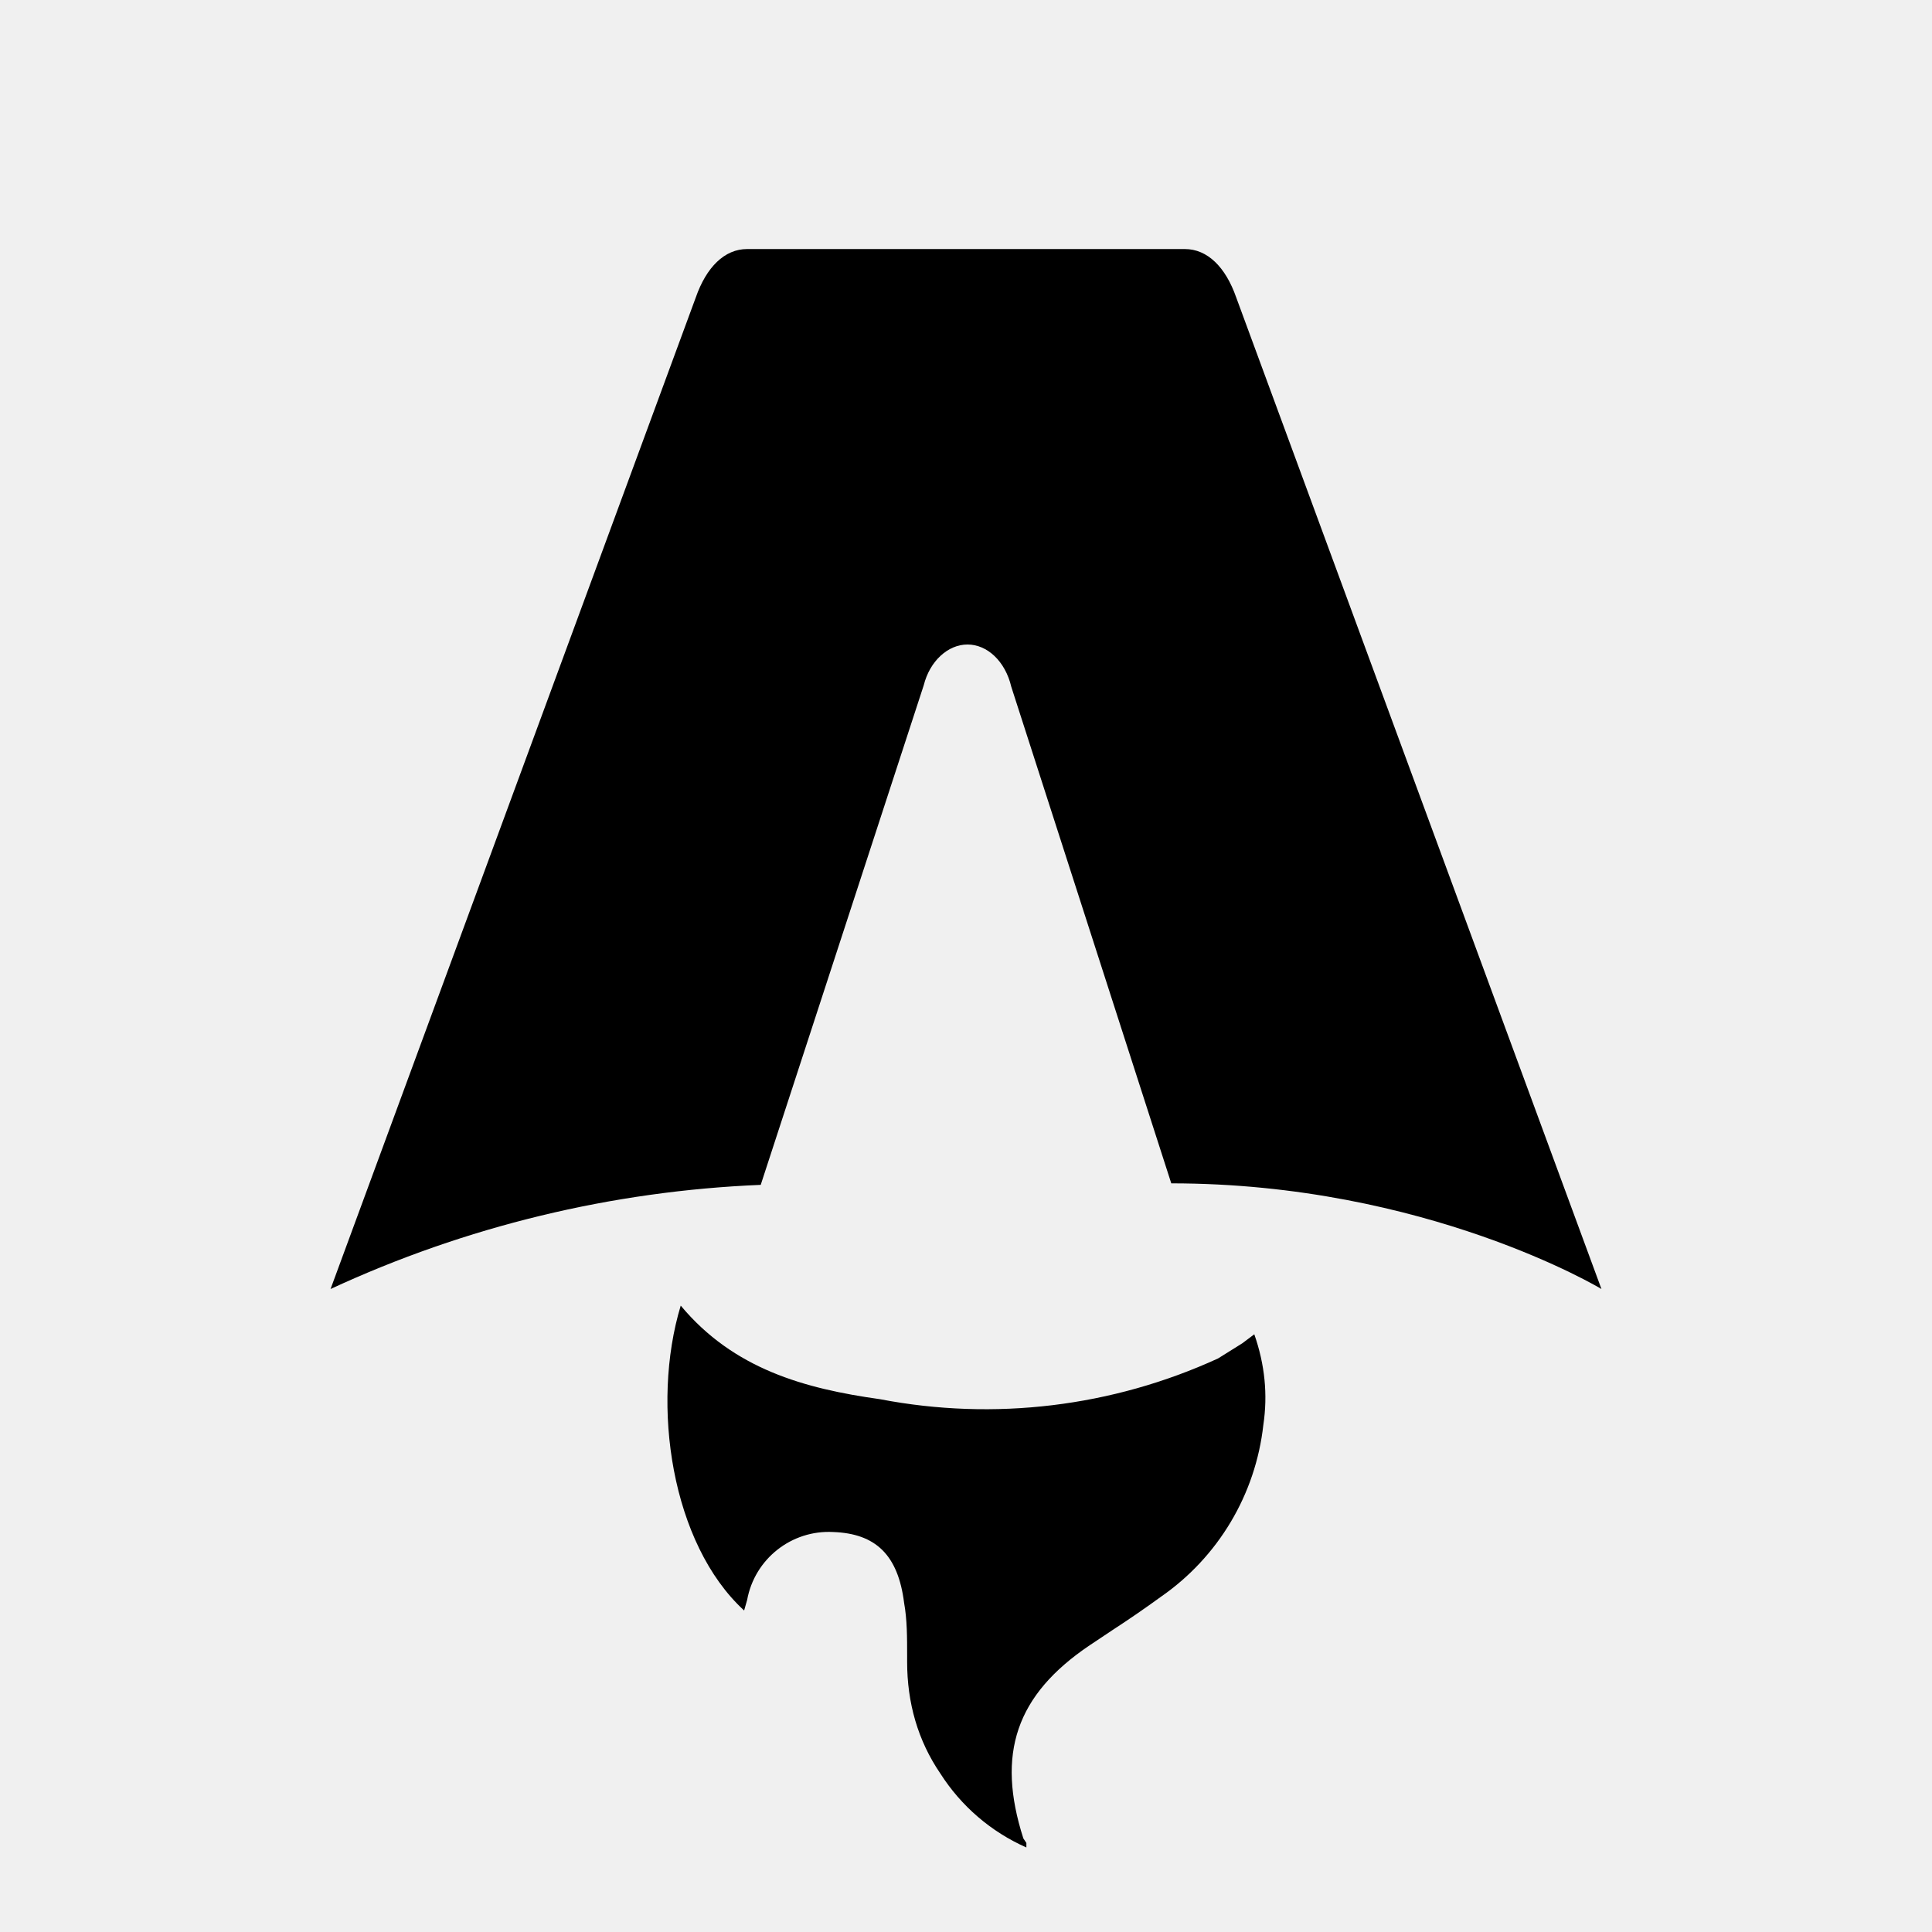
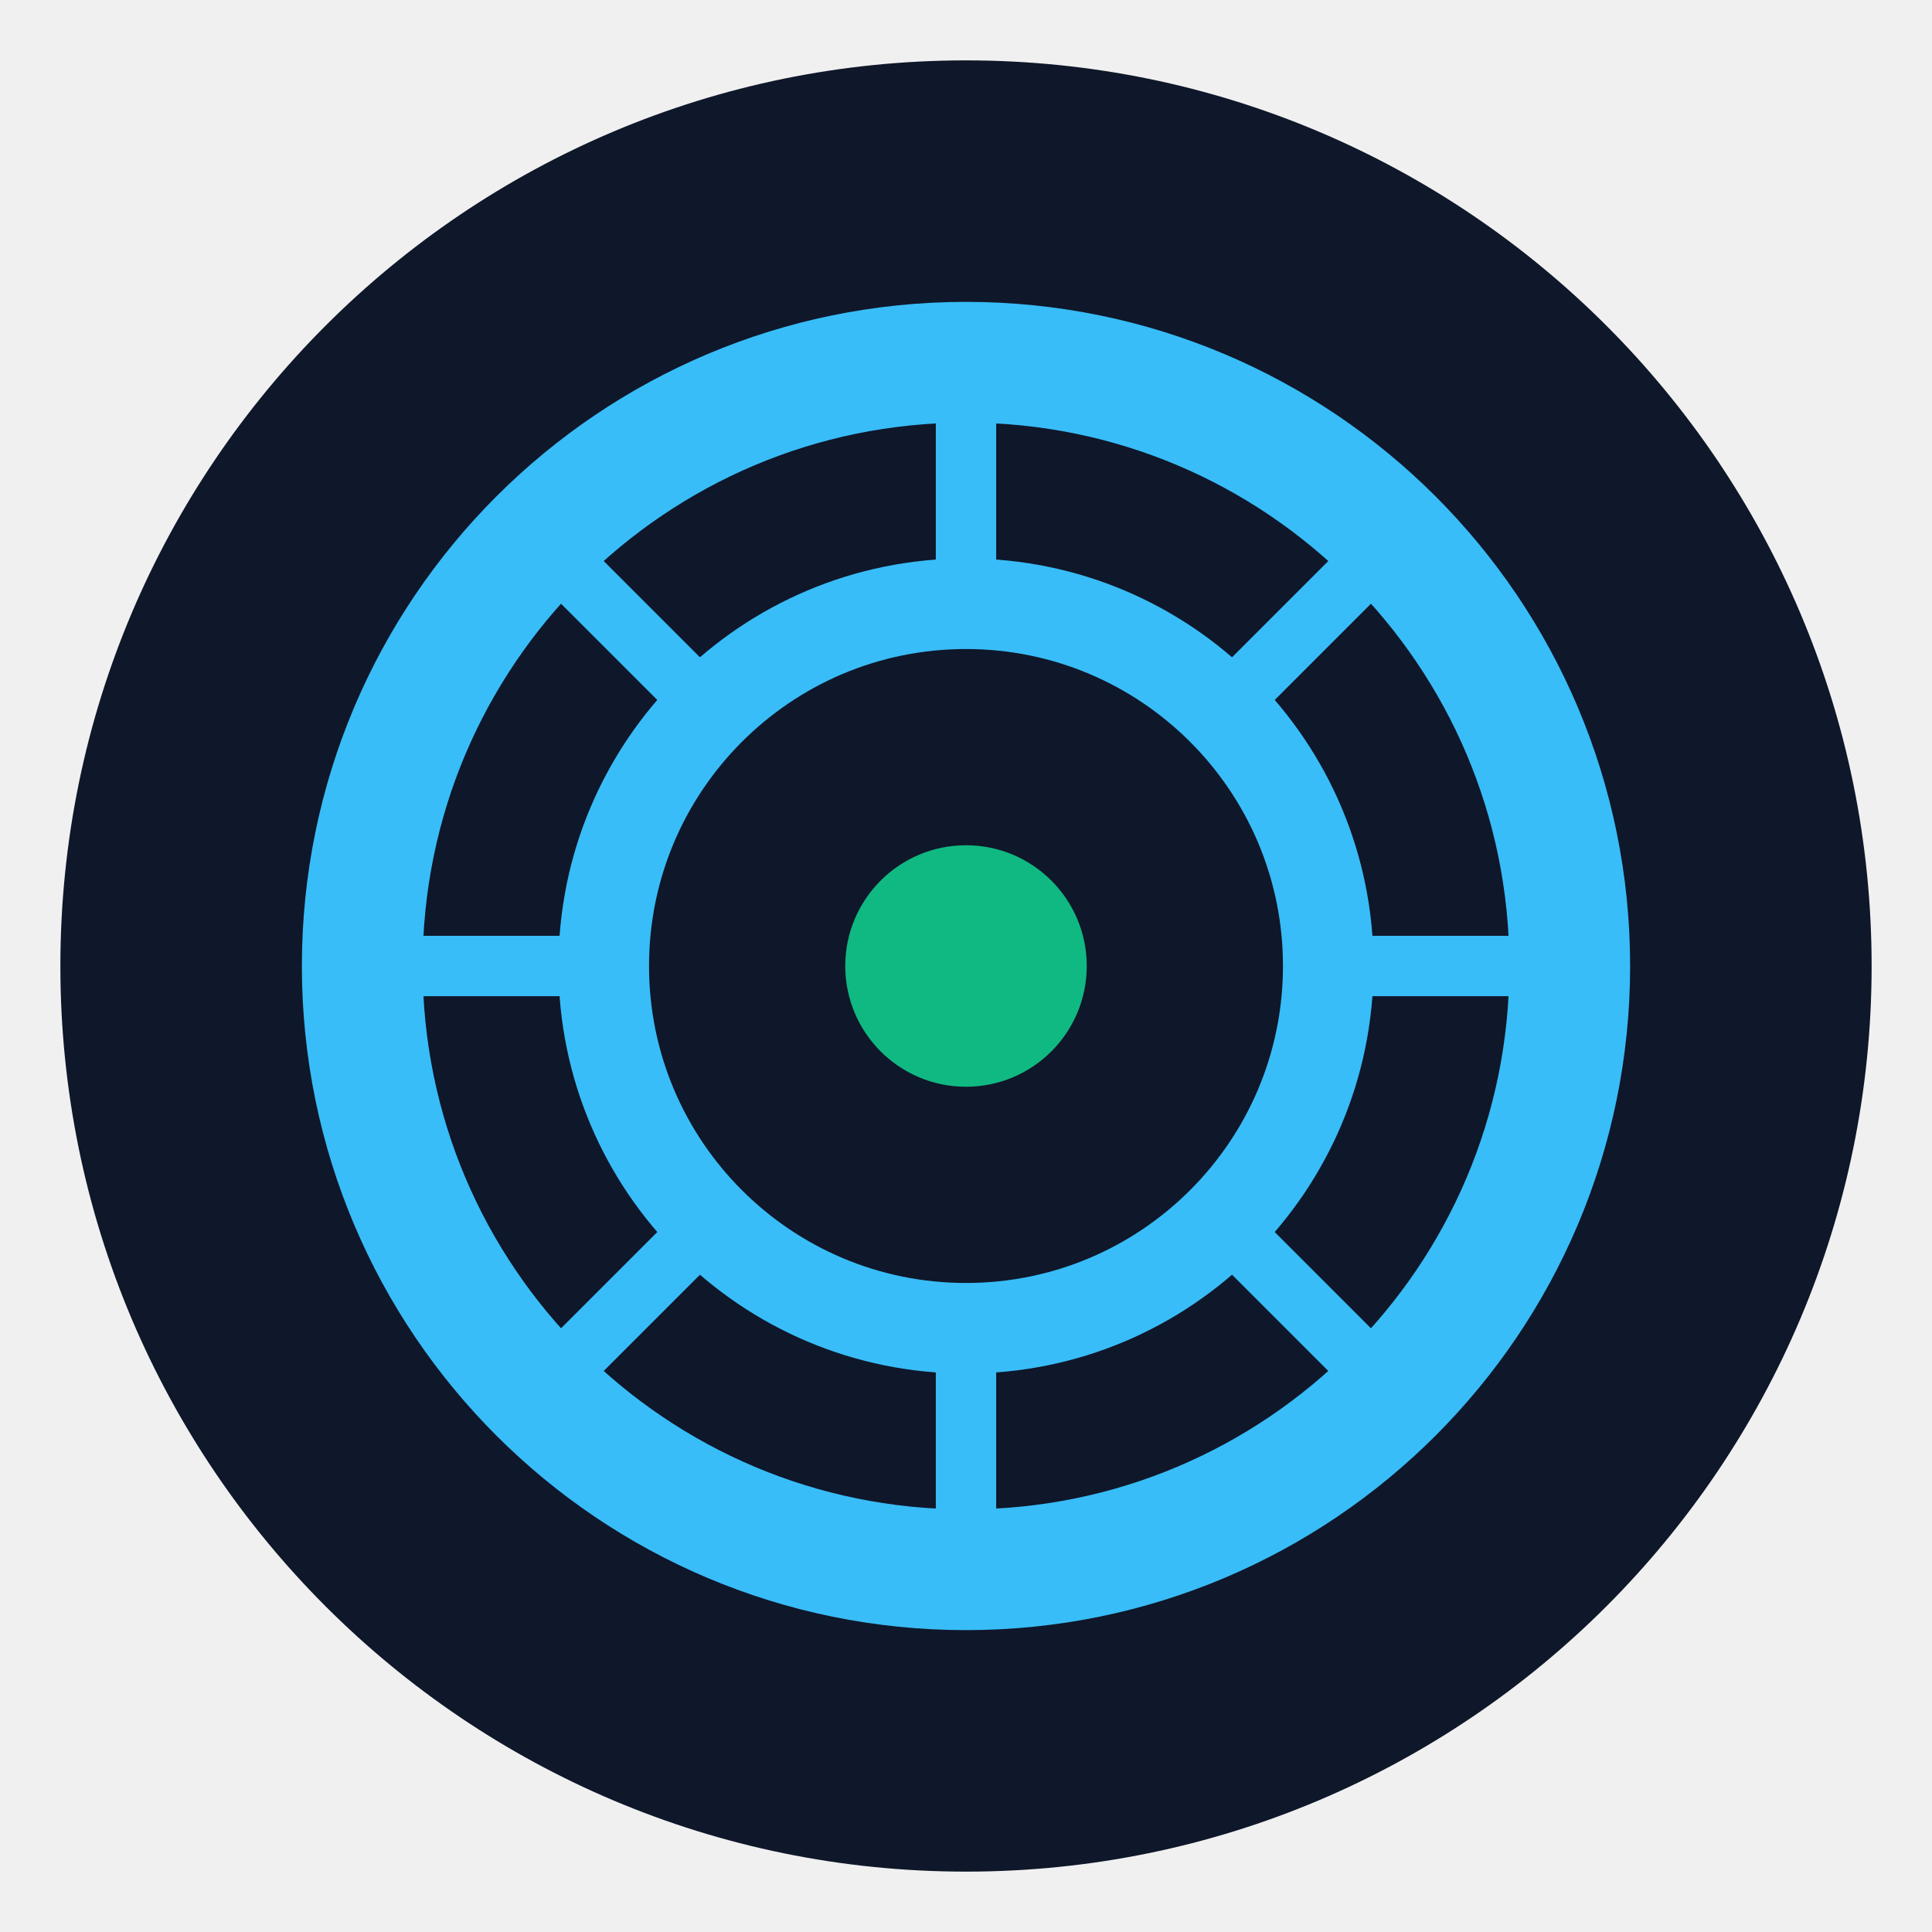
- <svg xmlns="http://www.w3.org/2000/svg" fill="none" viewBox="0 0 128 128">
-   <path d="M50.4 78.5a75.1 75.1 0 0 0-28.5 6.9l24.2-65.7c.7-2 1.9-3.2 3.4-3.2h29c1.5 0 2.7 1.2 3.4 3.2l24.2 65.7s-11.6-7-28.5-7L67 45.5c-.4-1.7-1.6-2.8-2.9-2.8-1.3 0-2.5 1.1-2.9 2.7L50.4 78.5Zm-1.1 28.2Zm-4.2-20.2c-2 6.6-.6 15.8 4.2 20.2a17.5 17.5 0 0 1 .2-.7 5.5 5.5 0 0 1 5.7-4.5c2.8.1 4.3 1.5 4.7 4.7.2 1.1.2 2.3.2 3.5v.4c0 2.7.7 5.2 2.2 7.4a13 13 0 0 0 5.7 4.9v-.3l-.2-.3c-1.8-5.6-.5-9.5 4.4-12.8l1.5-1a73 73 0 0 0 3.2-2.2 16 16 0 0 0 6.8-11.4c.3-2 .1-4-.6-6l-.8.6-1.6 1a37 37 0 0 1-22.4 2.7c-5-.7-9.7-2-13.2-6.2Z" />
-   <style>
-         path { fill: #000; }
-         @media (prefers-color-scheme: dark) {
-             path { fill: #FFF; }
-         }
-     </style>
+ <svg xmlns="http://www.w3.org/2000/svg" viewBox="0 0 32 32" fill="none">
+   <circle cx="16" cy="16" r="15" fill="#0f172a" />
+   <circle cx="16" cy="16" r="10" stroke="#38bdf8" stroke-width="2" fill="none" />
+   <circle cx="16" cy="16" r="6" stroke="#38bdf8" stroke-width="1.5" fill="none" />
+   <circle cx="16" cy="16" r="2" fill="#10b981" />
+   <line x1="16" y1="6" x2="16" y2="10" stroke="#38bdf8" stroke-width="1" />
+   <line x1="16" y1="22" x2="16" y2="26" stroke="#38bdf8" stroke-width="1" />
+   <line x1="6" y1="16" x2="10" y2="16" stroke="#38bdf8" stroke-width="1" />
+   <line x1="22" y1="16" x2="26" y2="16" stroke="#38bdf8" stroke-width="1" />
+   <line x1="8.9" y1="8.9" x2="11.7" y2="11.7" stroke="#38bdf8" stroke-width="1" />
+   <line x1="20.3" y1="20.3" x2="23.1" y2="23.1" stroke="#38bdf8" stroke-width="1" />
+   <line x1="23.1" y1="8.9" x2="20.3" y2="11.7" stroke="#38bdf8" stroke-width="1" />
+   <line x1="11.7" y1="20.3" x2="8.9" y2="23.1" stroke="#38bdf8" stroke-width="1" />
</svg>
